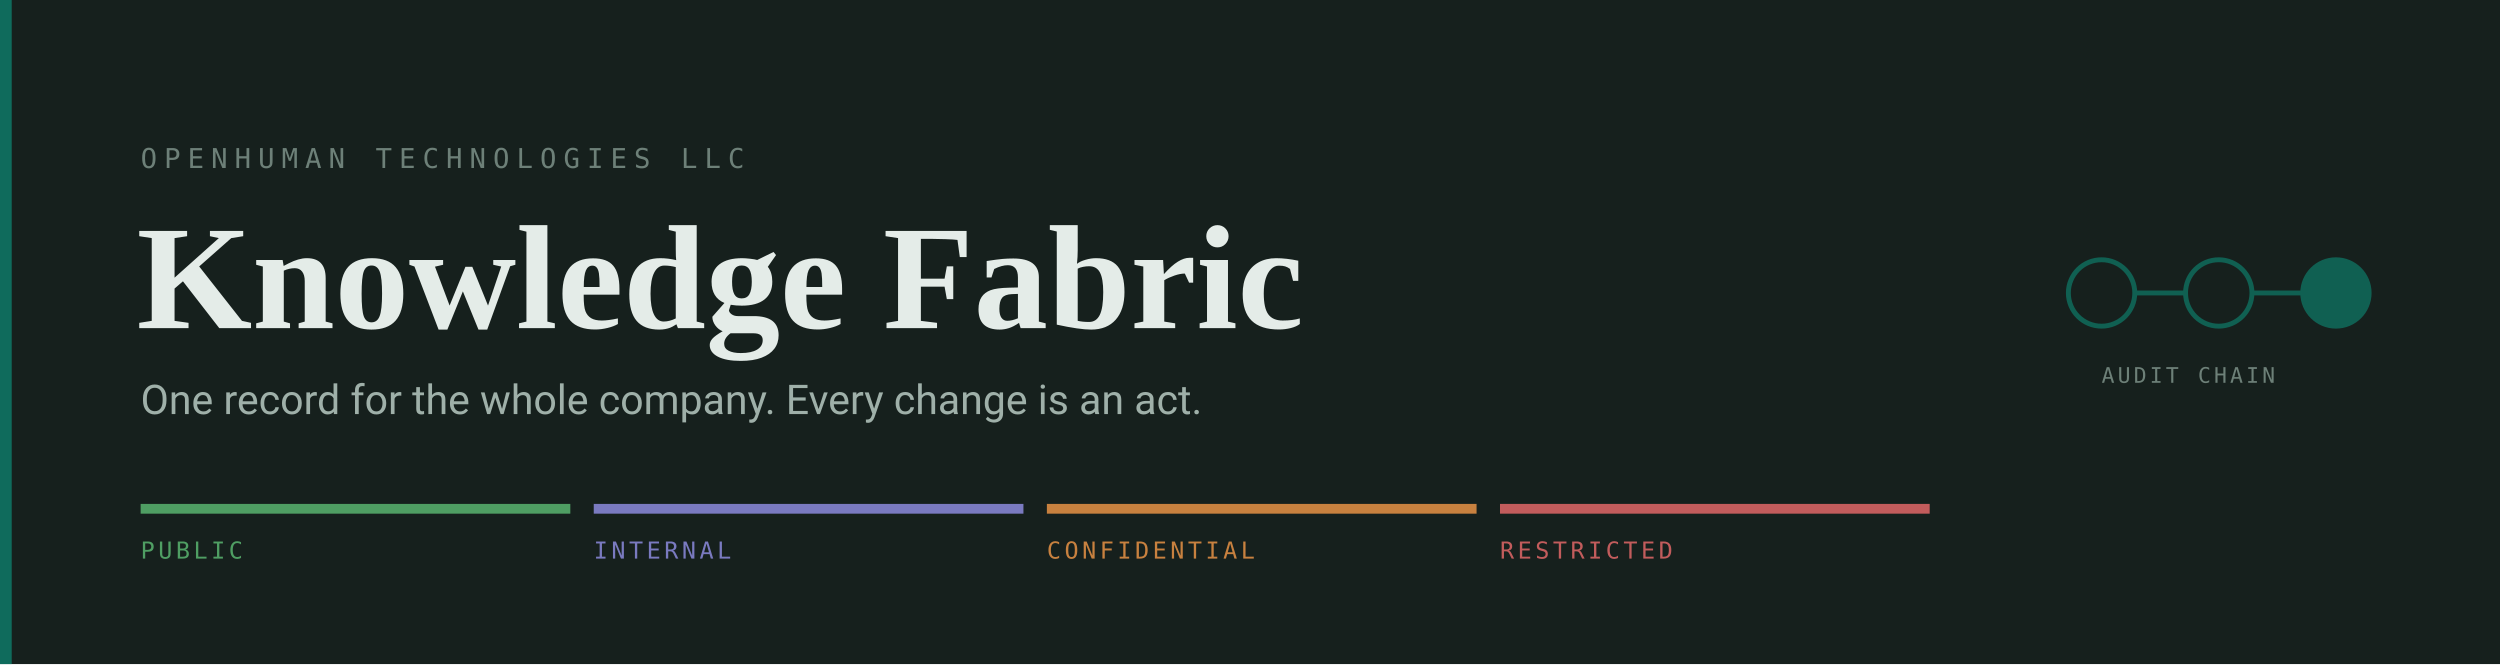
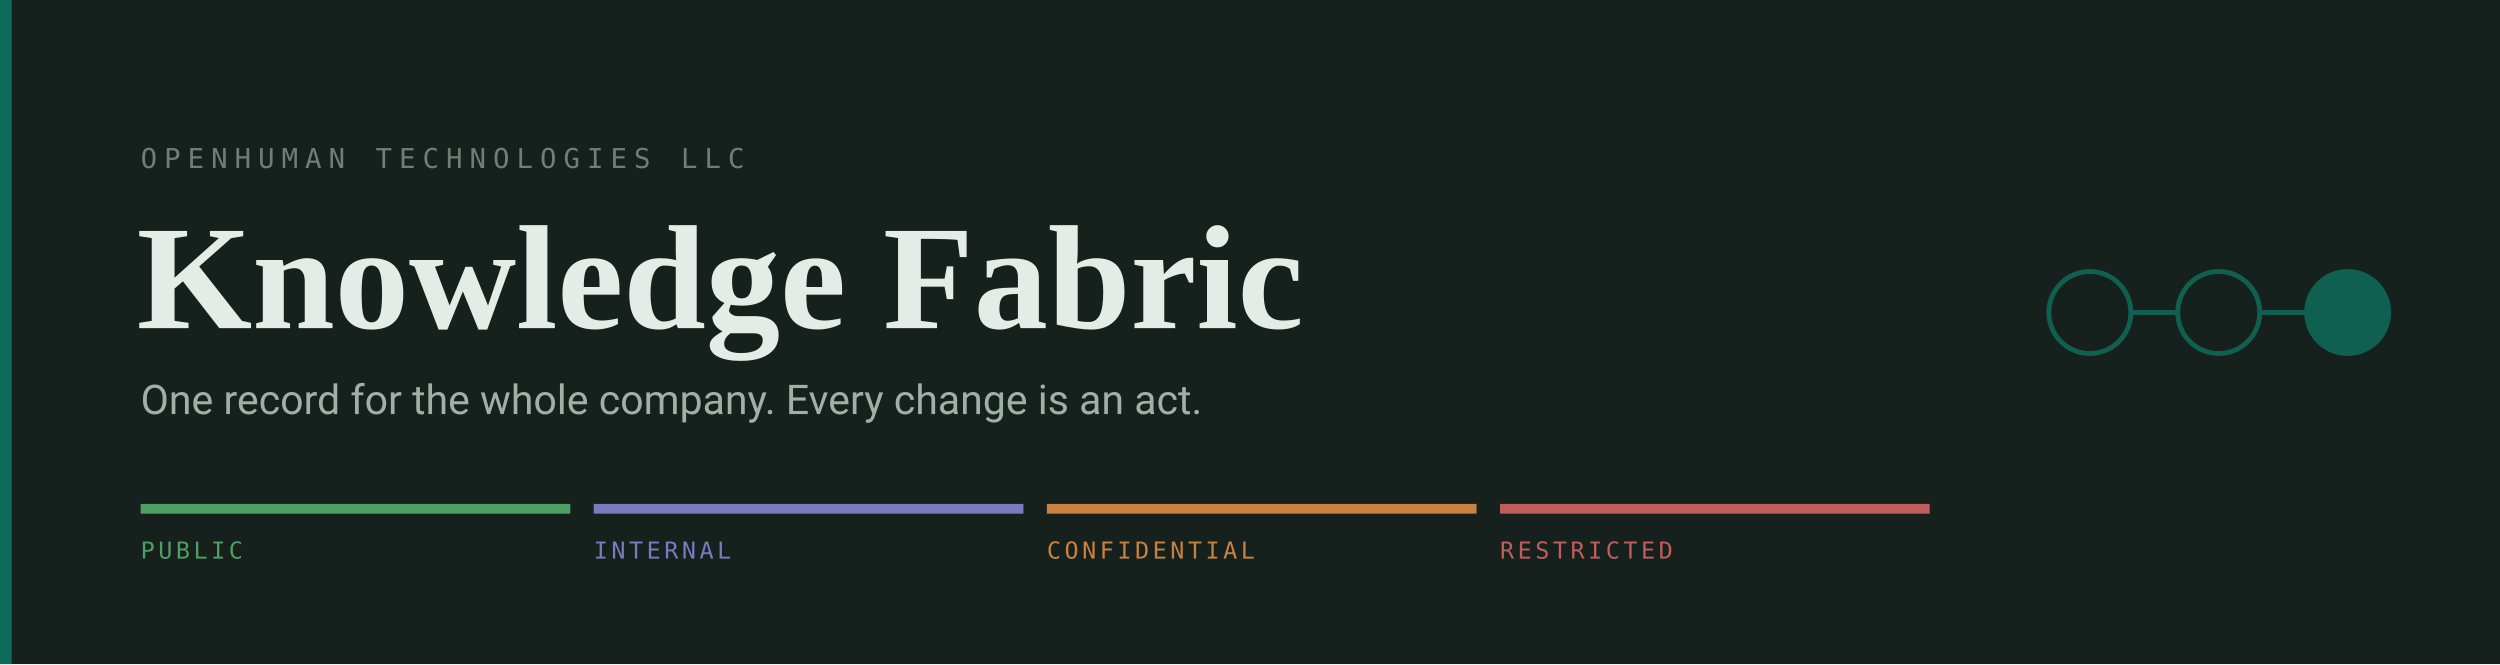
<svg xmlns="http://www.w3.org/2000/svg" viewBox="0 0 1280 340" width="1280" height="340" role="img" aria-label="Knowledge Fabric — one record for the whole company">
  <rect width="1280" height="340" fill="#16201d" />
  <rect x="0" y="0" width="6" height="340" fill="#0f6b5c" />
  <text x="72" y="86" font-family="ui-monospace, SFMono-Regular, Menlo, Consolas, monospace" font-size="14" letter-spacing="3.6" fill="#6d8078">OPENHUMAN TECHNOLOGIES LLC</text>
  <text x="70" y="168" font-family="Georgia, 'Times New Roman', serif" font-size="76" font-weight="600" fill="#e4ece8">Knowledge Fabric</text>
  <text x="72" y="212" font-family="system-ui, -apple-system, 'Segoe UI', Roboto, sans-serif" font-size="21" fill="#9fb0a9">One record for the whole company. Every change is an act.</text>
  <g font-family="ui-monospace, SFMono-Regular, Menlo, Consolas, monospace" font-size="12" letter-spacing="1.8">
    <rect x="72" y="258" width="220" height="5" fill="#4f9e63" />
    <text x="72" y="286" fill="#4f9e63">PUBLIC</text>
    <rect x="304" y="258" width="220" height="5" fill="#7a7ac0" />
    <text x="304" y="286" fill="#7a7ac0">INTERNAL</text>
    <rect x="536" y="258" width="220" height="5" fill="#c8813f" />
    <text x="536" y="286" fill="#c8813f">CONFIDENTIAL</text>
    <rect x="768" y="258" width="220" height="5" fill="#c25c5c" />
    <text x="768" y="286" fill="#c25c5c">RESTRICTED</text>
  </g>
  <g opacity="0.85">
-     <circle cx="1076" cy="150" r="17" fill="none" stroke="#0f6b5c" stroke-width="2.5" />
-     <line x1="1093" y1="150" x2="1119" y2="150" stroke="#0f6b5c" stroke-width="2.5" />
-     <circle cx="1136" cy="150" r="17" fill="none" stroke="#0f6b5c" stroke-width="2.5" />
-     <line x1="1153" y1="150" x2="1179" y2="150" stroke="#0f6b5c" stroke-width="2.5" />
-     <circle cx="1196" cy="150" r="17" fill="#0f6b5c" stroke="#0f6b5c" stroke-width="2.5" />
+     <circle cx="1070" cy="160" r="21" fill="none" stroke="#0f6b5c" stroke-width="2.5" />
+     <line x1="1091" y1="160" x2="1115" y2="160" stroke="#0f6b5c" stroke-width="2.5" />
+     <circle cx="1136" cy="160" r="21" fill="none" stroke="#0f6b5c" stroke-width="2.5" />
+     <line x1="1157" y1="160" x2="1181" y2="160" stroke="#0f6b5c" stroke-width="2.5" />
+     <circle cx="1202" cy="160" r="21" fill="#0f6b5c" stroke="#0f6b5c" stroke-width="2.5" />
  </g>
-   <text x="1076" y="196" font-family="ui-monospace, SFMono-Regular, Menlo, Consolas, monospace" font-size="11" letter-spacing="1.6" fill="#6d8078">AUDIT CHAIN</text>
</svg>
